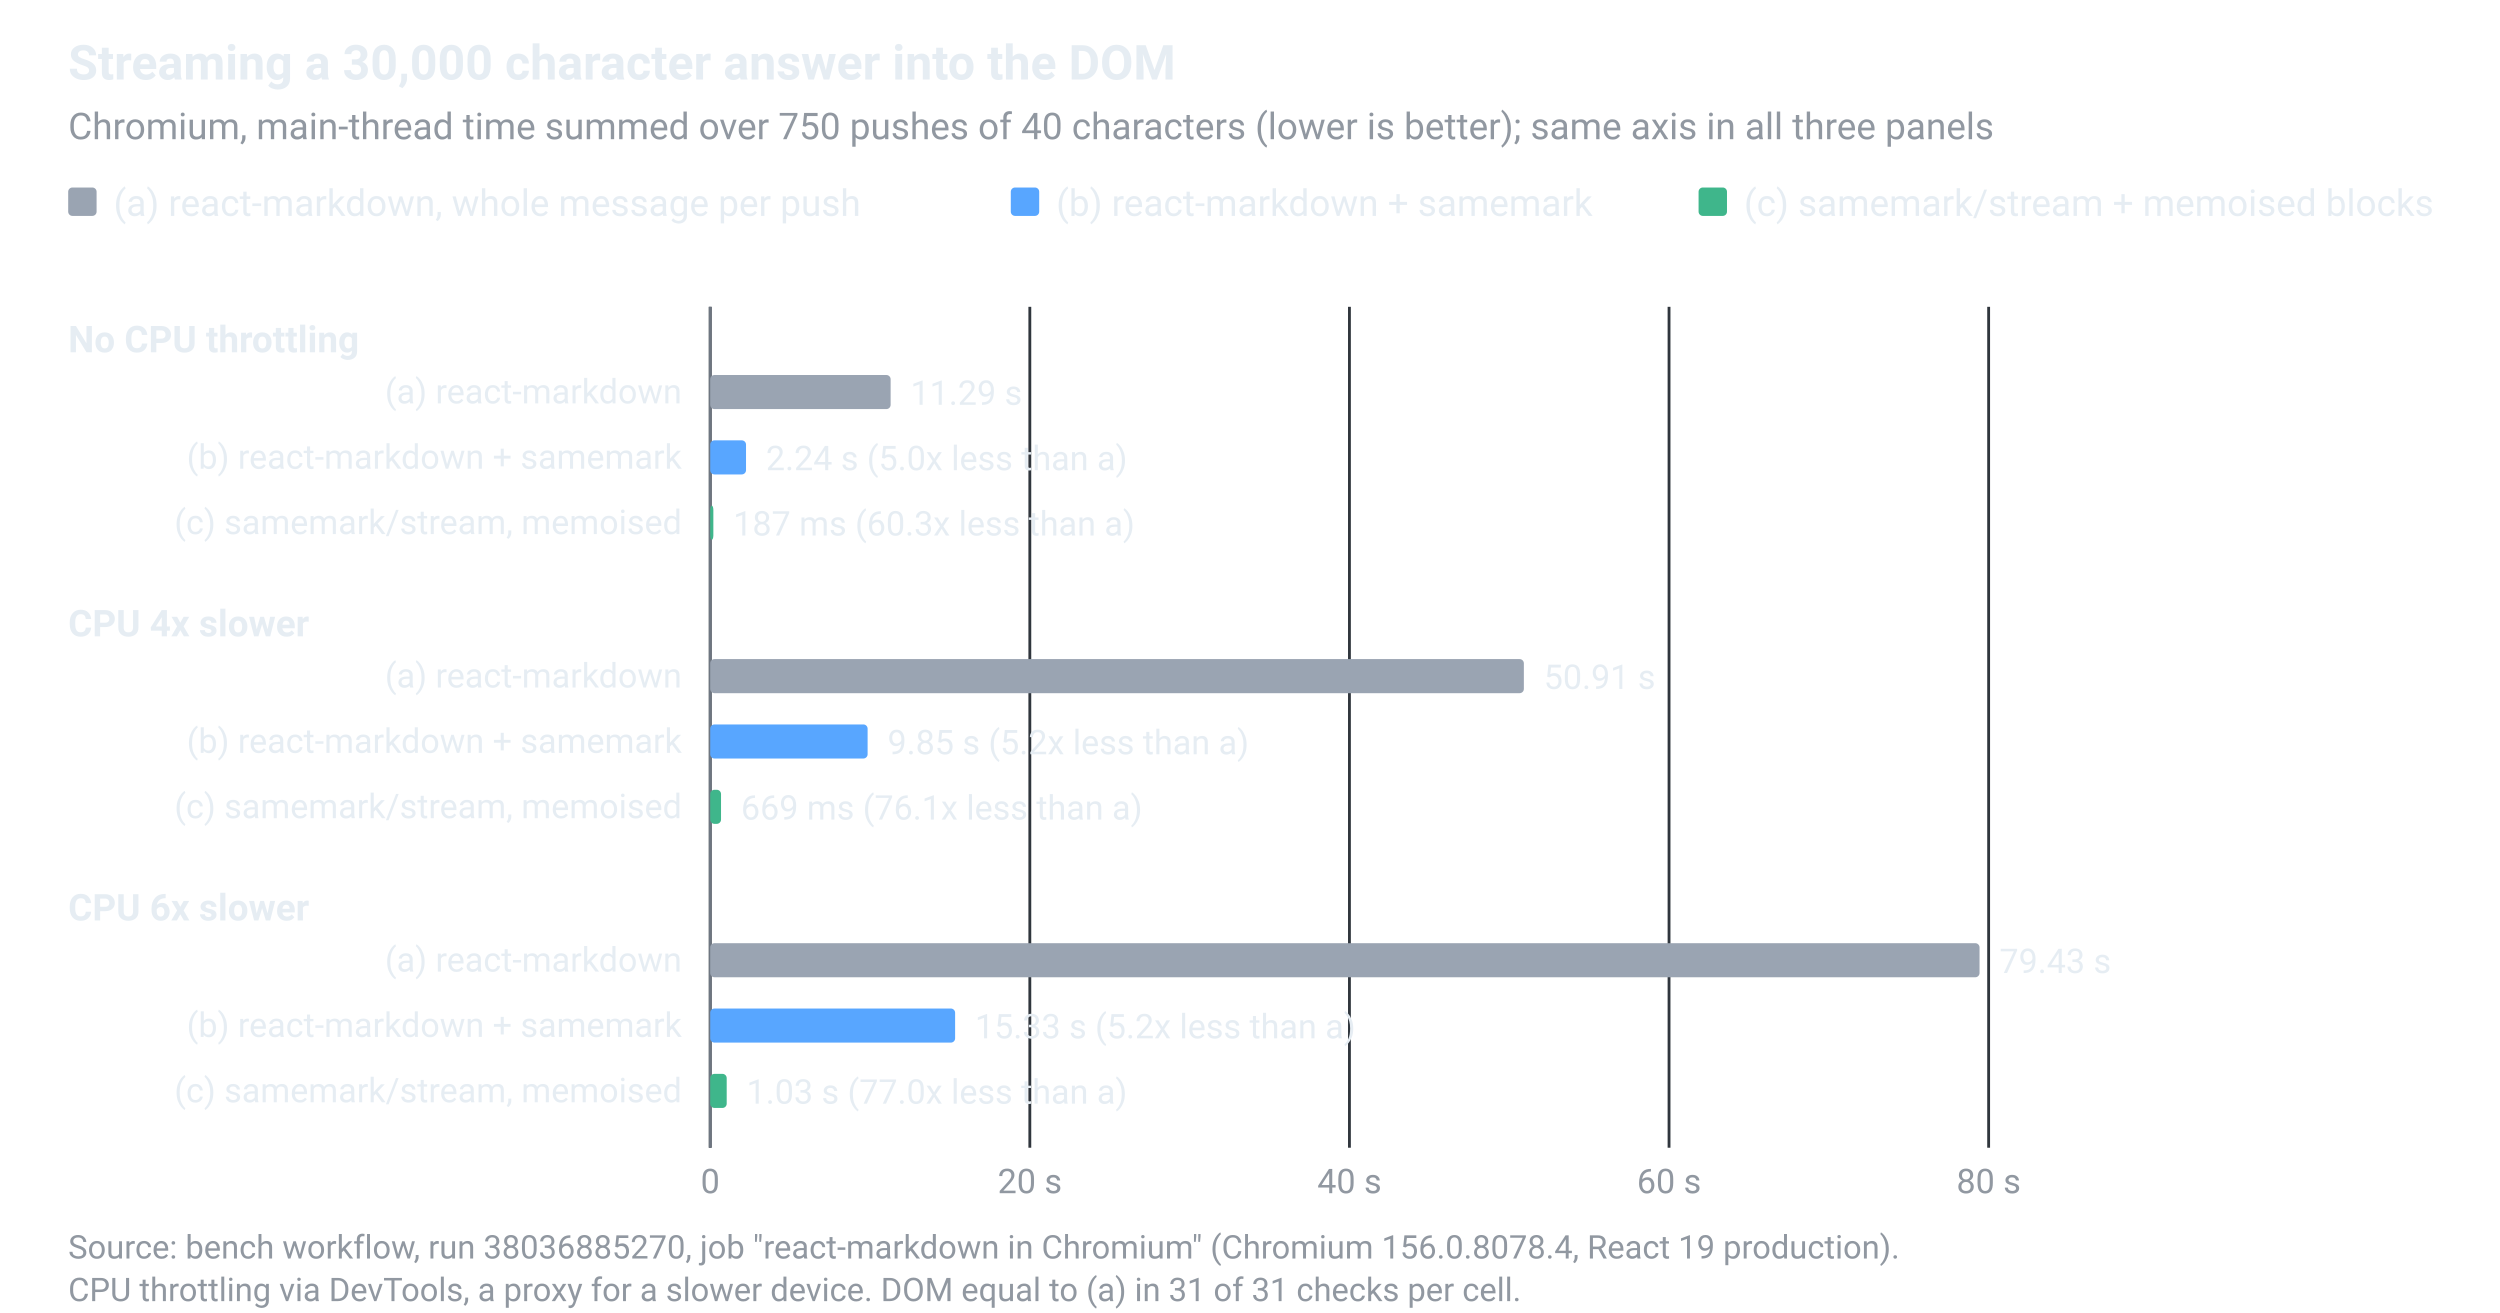
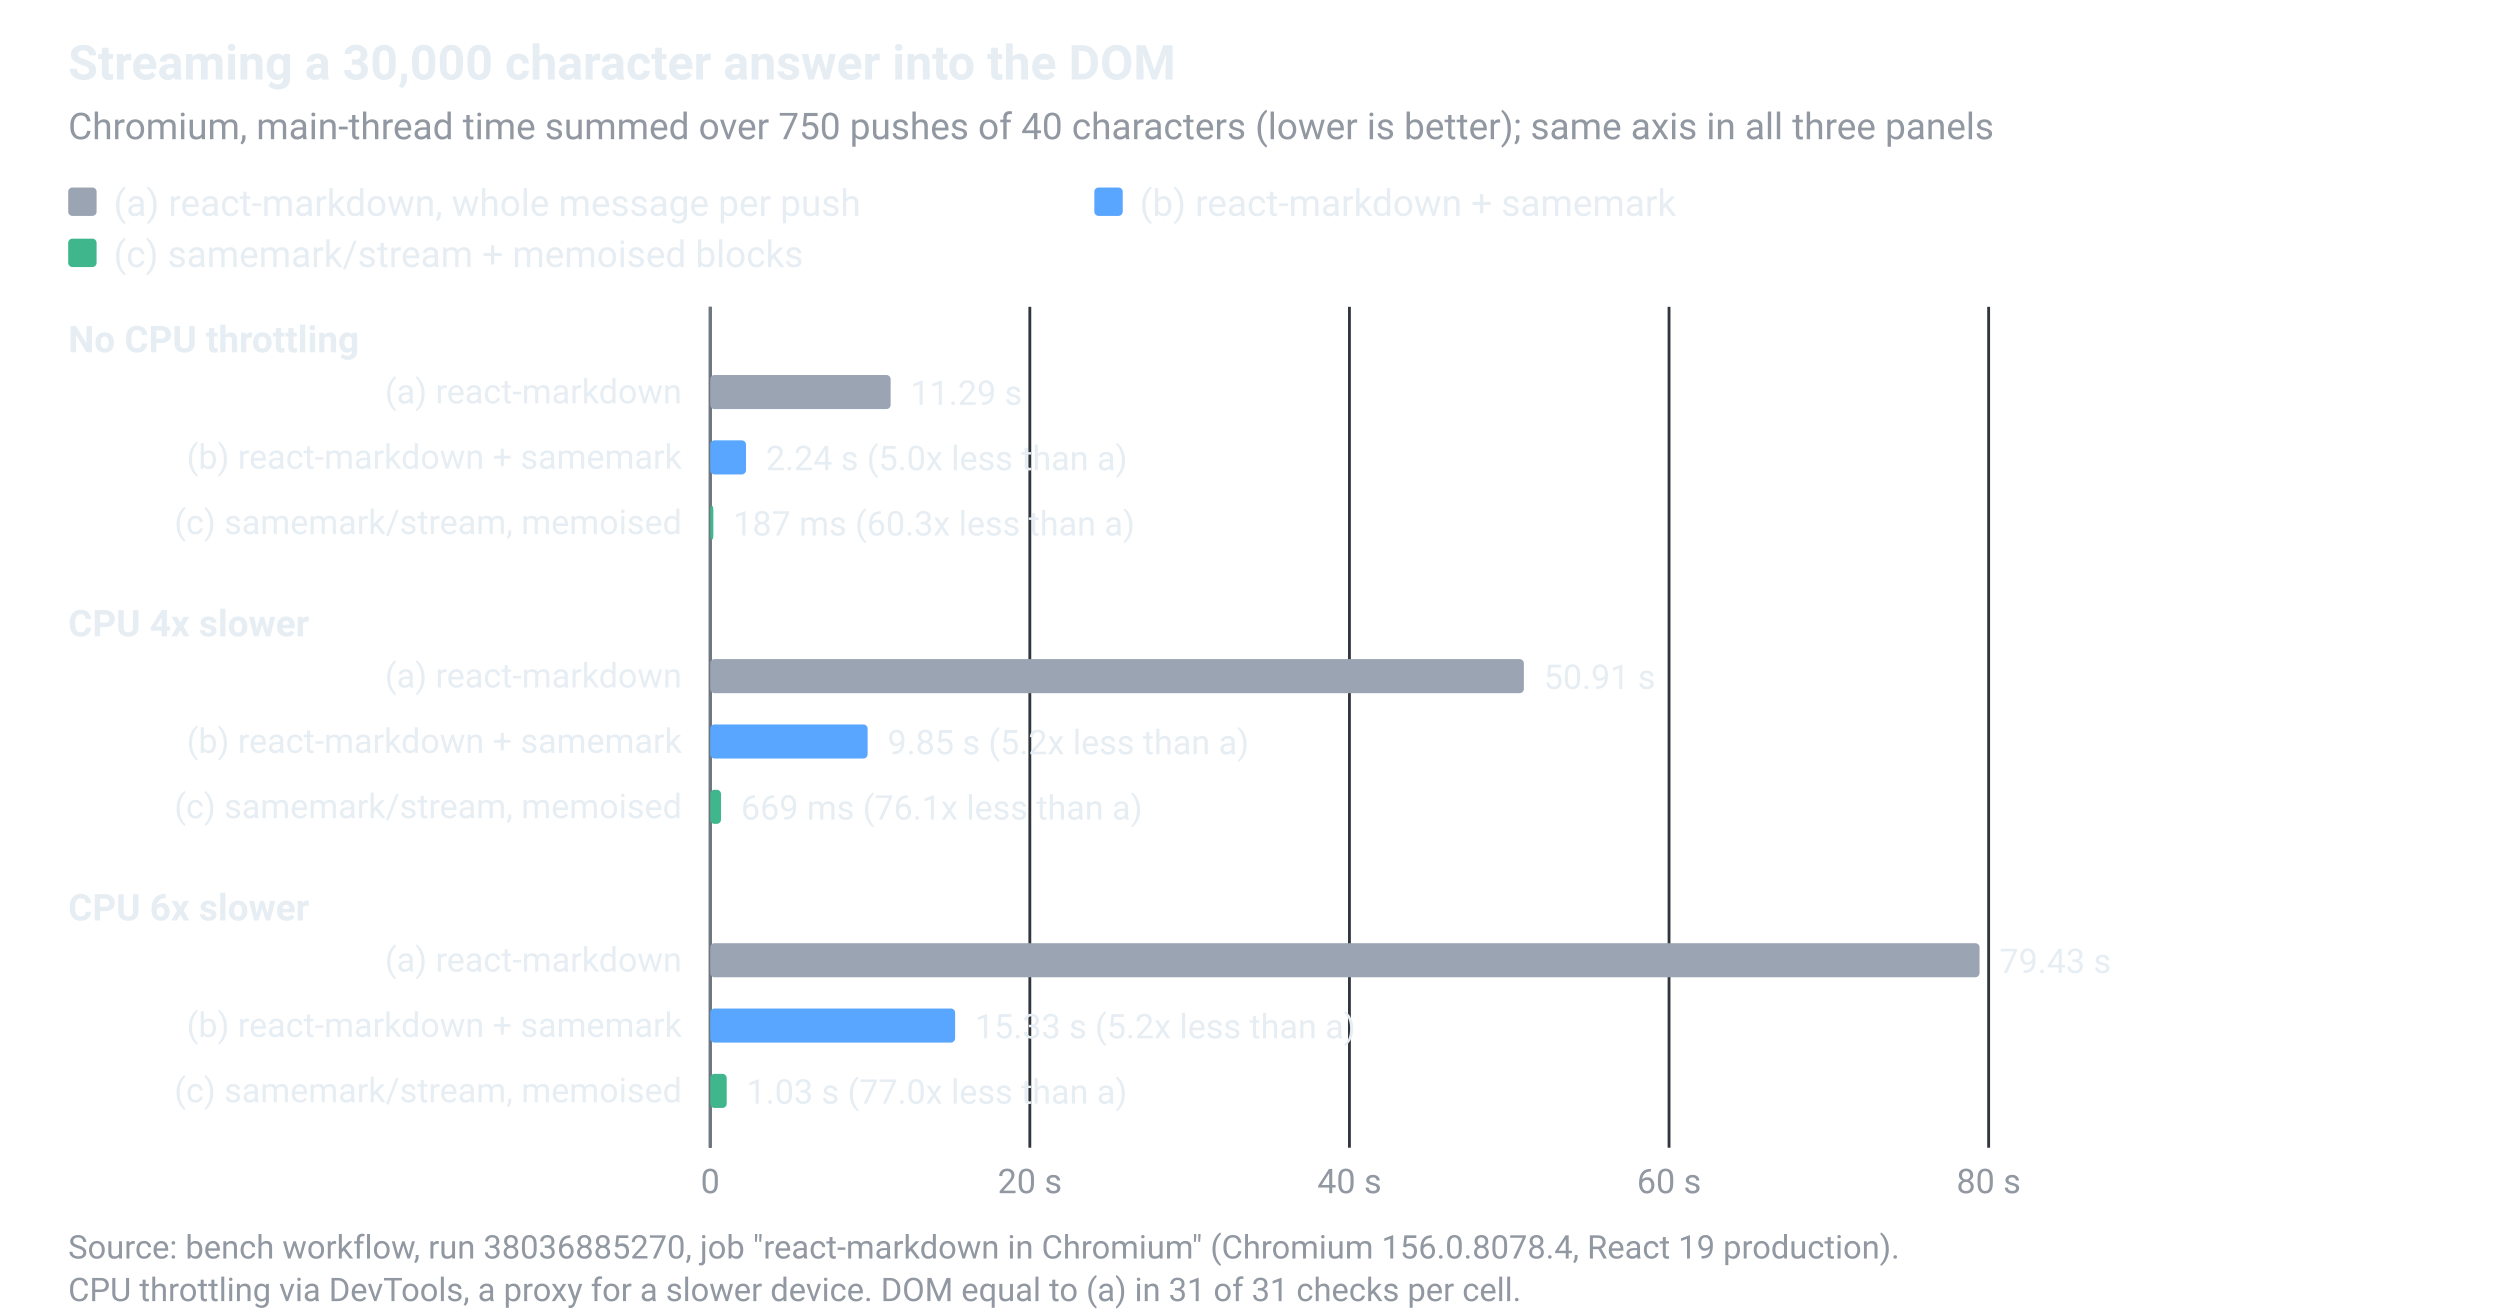
<svg xmlns="http://www.w3.org/2000/svg" width="880" height="462" viewBox="0 0 880 462" role="img" aria-labelledby="t d" font-family="ui-sans-serif, system-ui, -apple-system, 'Segoe UI', Roboto, 'Helvetica Neue', Arial, sans-serif" font-size="13">
  <text x="24" y="28" fill="#e6edf3" font-size="17" font-weight="600" text-anchor="start">Streaming a 30,000 character answer into the DOM</text>
  <text x="24" y="49" fill="#9198a1" font-size="13" font-weight="400" text-anchor="start">Chromium, main-thread time summed over 750 pushes of 40 characters (lower is better); same axis in all three panels</text>
  <rect x="24" y="66" width="10" height="10" rx="1.5" fill="#9aa4b2" />
  <text x="40" y="76" fill="#e6edf3" font-size="13" font-weight="400" text-anchor="start">(a) react-markdown, whole message per push</text>
-   <rect x="355.8" y="66" width="10" height="10" rx="1.5" fill="#58a6ff" />
-   <text x="371.8" y="76" fill="#e6edf3" font-size="13" font-weight="400" text-anchor="start">(b) react-markdown + samemark</text>
-   <rect x="597.9" y="66" width="10" height="10" rx="1.5" fill="#3fb68b" />
-   <text x="613.9" y="76" fill="#e6edf3" font-size="13" font-weight="400" text-anchor="start">(c) samemark/stream + memoised blocks</text>
+   <rect x="385.2" y="66" width="10" height="10" rx="1.5" fill="#58a6ff" />
+   <text x="401.2" y="76" fill="#e6edf3" font-size="13" font-weight="400" text-anchor="start">(b) react-markdown + samemark</text>
+   <rect x="24" y="84" width="10" height="10" rx="1.5" fill="#3fb68b" />
+   <text x="40" y="94" fill="#e6edf3" font-size="13" font-weight="400" text-anchor="start">(c) samemark/stream + memoised blocks</text>
  <line x1="250" y1="108" x2="250" y2="404" stroke="#30363d" stroke-width="1" />
  <text x="250" y="420" fill="#9198a1" font-size="12" font-weight="400" text-anchor="middle">0</text>
  <line x1="362.5" y1="108" x2="362.5" y2="404" stroke="#30363d" stroke-width="1" />
  <text x="362.5" y="420" fill="#9198a1" font-size="12" font-weight="400" text-anchor="middle">20 s</text>
  <line x1="475" y1="108" x2="475" y2="404" stroke="#30363d" stroke-width="1" />
  <text x="475" y="420" fill="#9198a1" font-size="12" font-weight="400" text-anchor="middle">40 s</text>
  <line x1="587.5" y1="108" x2="587.5" y2="404" stroke="#30363d" stroke-width="1" />
  <text x="587.5" y="420" fill="#9198a1" font-size="12" font-weight="400" text-anchor="middle">60 s</text>
  <line x1="700" y1="108" x2="700" y2="404" stroke="#30363d" stroke-width="1" />
  <text x="700" y="420" fill="#9198a1" font-size="12" font-weight="400" text-anchor="middle">80 s</text>
  <line x1="250" y1="108" x2="250" y2="404" stroke="#6e7681" stroke-width="1" />
  <text x="24" y="124" fill="#e6edf3" font-size="13" font-weight="600" text-anchor="start">No CPU throttling</text>
  <text x="240" y="142" fill="#e6edf3" font-size="12" font-weight="400" text-anchor="end">(a) react-markdown</text>
  <rect x="250" y="132" width="63.5" height="12" rx="1.5" fill="#9aa4b2" />
  <text x="320.5" y="142.5" fill="#e6edf3" font-size="12" font-weight="400" text-anchor="start">11.29 s</text>
  <text x="240" y="165" fill="#e6edf3" font-size="12" font-weight="400" text-anchor="end">(b) react-markdown + samemark</text>
  <rect x="250" y="155" width="12.6" height="12" rx="1.5" fill="#58a6ff" />
  <text x="269.6" y="165.5" fill="#e6edf3" font-size="12" font-weight="400" text-anchor="start">2.24 s  (5.0x less than a)</text>
  <text x="240" y="188" fill="#e6edf3" font-size="12" font-weight="400" text-anchor="end">(c) samemark/stream, memoised</text>
  <rect x="250" y="178" width="1.1" height="12" rx="1.5" fill="#3fb68b" />
  <text x="258.1" y="188.5" fill="#e6edf3" font-size="12" font-weight="400" text-anchor="start">187 ms  (60.3x less than a)</text>
  <text x="24" y="224" fill="#e6edf3" font-size="13" font-weight="600" text-anchor="start">CPU 4x slower</text>
  <text x="240" y="242" fill="#e6edf3" font-size="12" font-weight="400" text-anchor="end">(a) react-markdown</text>
  <rect x="250" y="232" width="286.4" height="12" rx="1.5" fill="#9aa4b2" />
  <text x="543.4" y="242.5" fill="#e6edf3" font-size="12" font-weight="400" text-anchor="start">50.91 s</text>
  <text x="240" y="265" fill="#e6edf3" font-size="12" font-weight="400" text-anchor="end">(b) react-markdown + samemark</text>
  <rect x="250" y="255" width="55.4" height="12" rx="1.5" fill="#58a6ff" />
  <text x="312.4" y="265.5" fill="#e6edf3" font-size="12" font-weight="400" text-anchor="start">9.85 s  (5.2x less than a)</text>
  <text x="240" y="288" fill="#e6edf3" font-size="12" font-weight="400" text-anchor="end">(c) samemark/stream, memoised</text>
  <rect x="250" y="278" width="3.8" height="12" rx="1.5" fill="#3fb68b" />
  <text x="260.8" y="288.5" fill="#e6edf3" font-size="12" font-weight="400" text-anchor="start">669 ms  (76.1x less than a)</text>
  <text x="24" y="324" fill="#e6edf3" font-size="13" font-weight="600" text-anchor="start">CPU 6x slower</text>
  <text x="240" y="342" fill="#e6edf3" font-size="12" font-weight="400" text-anchor="end">(a) react-markdown</text>
  <rect x="250" y="332" width="446.8" height="12" rx="1.5" fill="#9aa4b2" />
  <text x="703.8" y="342.5" fill="#e6edf3" font-size="12" font-weight="400" text-anchor="start">79.43 s</text>
  <text x="240" y="365" fill="#e6edf3" font-size="12" font-weight="400" text-anchor="end">(b) react-markdown + samemark</text>
  <rect x="250" y="355" width="86.2" height="12" rx="1.5" fill="#58a6ff" />
  <text x="343.2" y="365.5" fill="#e6edf3" font-size="12" font-weight="400" text-anchor="start">15.33 s  (5.2x less than a)</text>
  <text x="240" y="388" fill="#e6edf3" font-size="12" font-weight="400" text-anchor="end">(c) samemark/stream, memoised</text>
  <rect x="250" y="378" width="5.8" height="12" rx="1.5" fill="#3fb68b" />
  <text x="262.8" y="388.5" fill="#e6edf3" font-size="12" font-weight="400" text-anchor="start">1.03 s  (77.0x less than a)</text>
  <text x="24" y="443" fill="#9198a1" font-size="11.5" font-weight="400" text-anchor="start">Source: bench workflow, run 38036885270, job "react-markdown in Chromium" (Chromium 156.0.8078.4, React 19 production).</text>
  <text x="24" y="458" fill="#9198a1" font-size="11.5" font-weight="400" text-anchor="start">CPU throttling via DevTools, a proxy for a slower device. DOM equal to (a) in 31 of 31 checks per cell.</text>
</svg>
